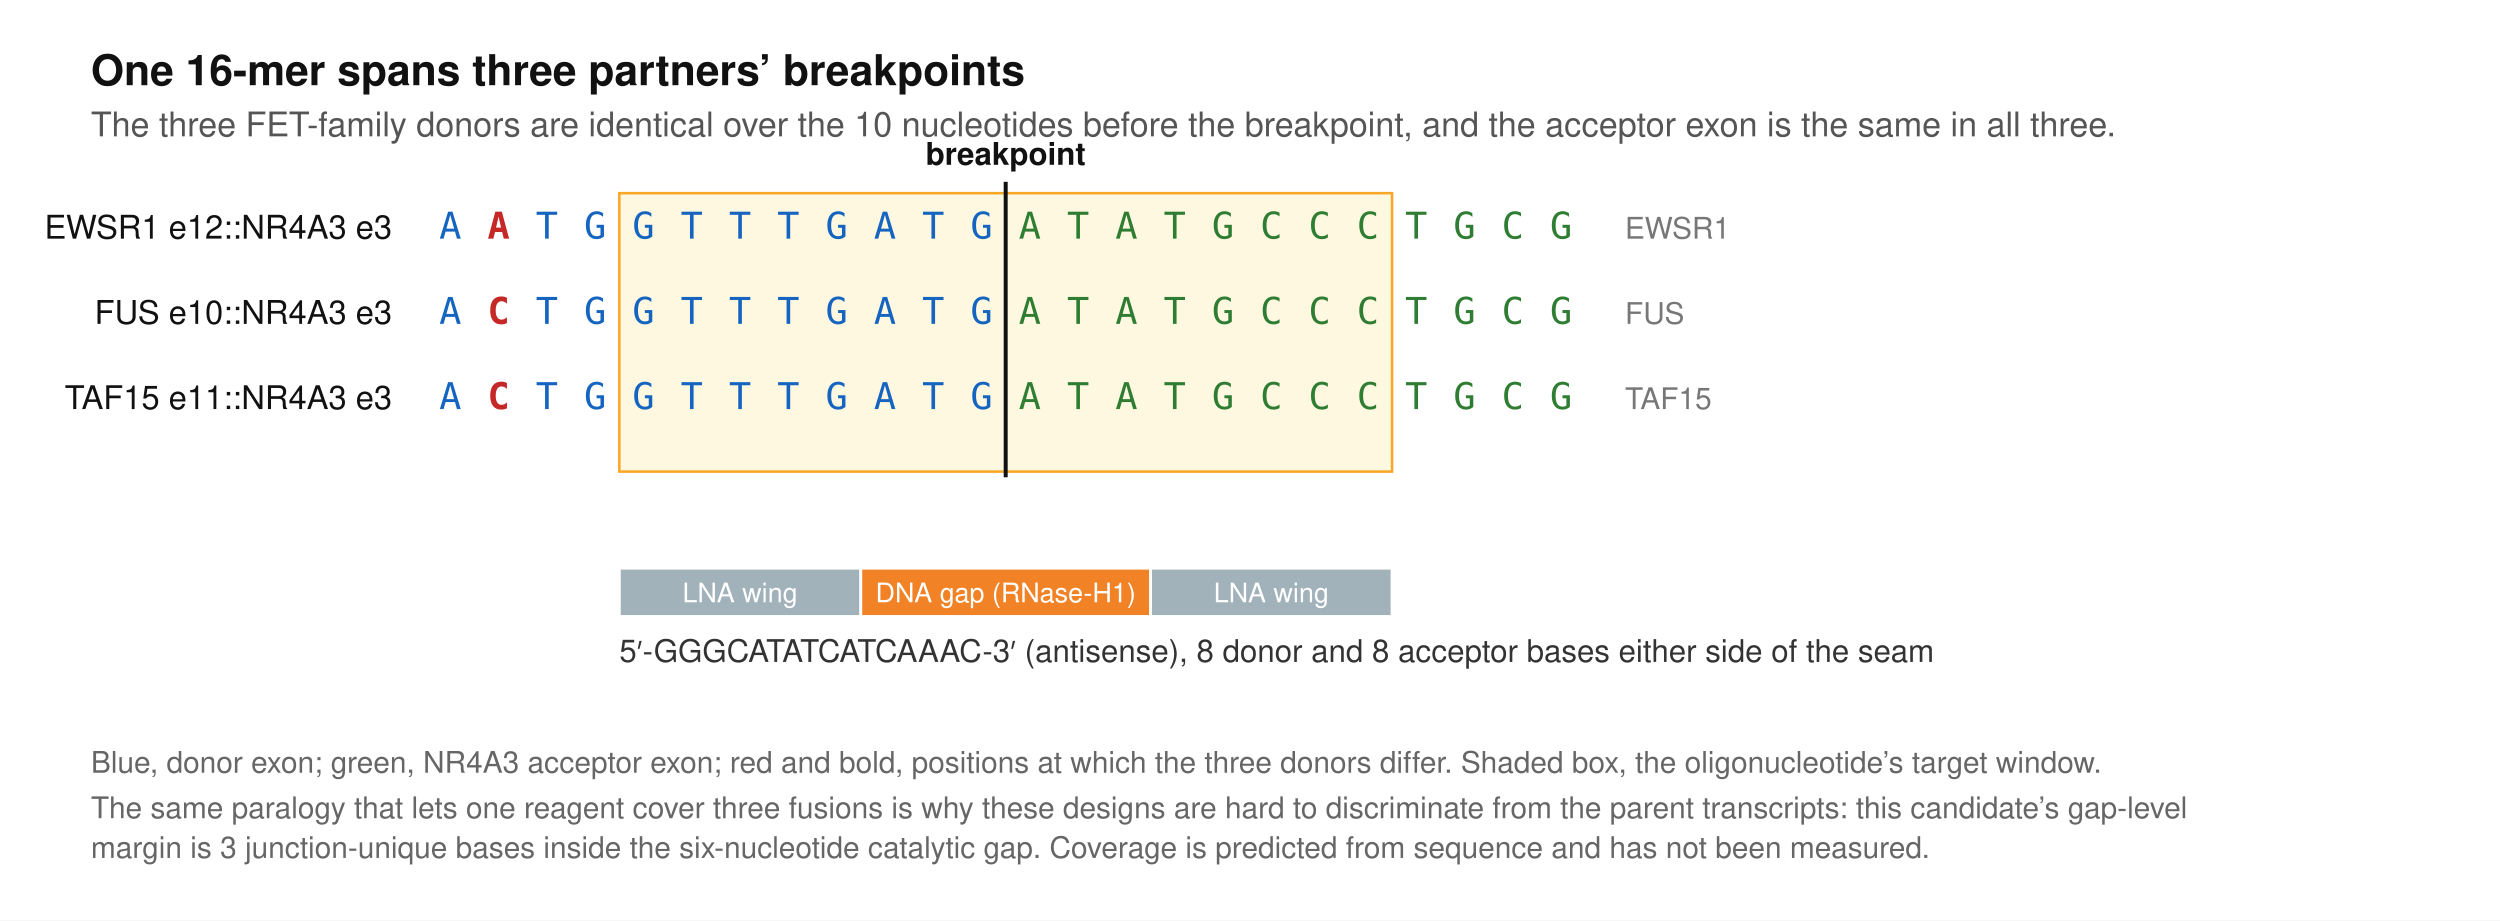
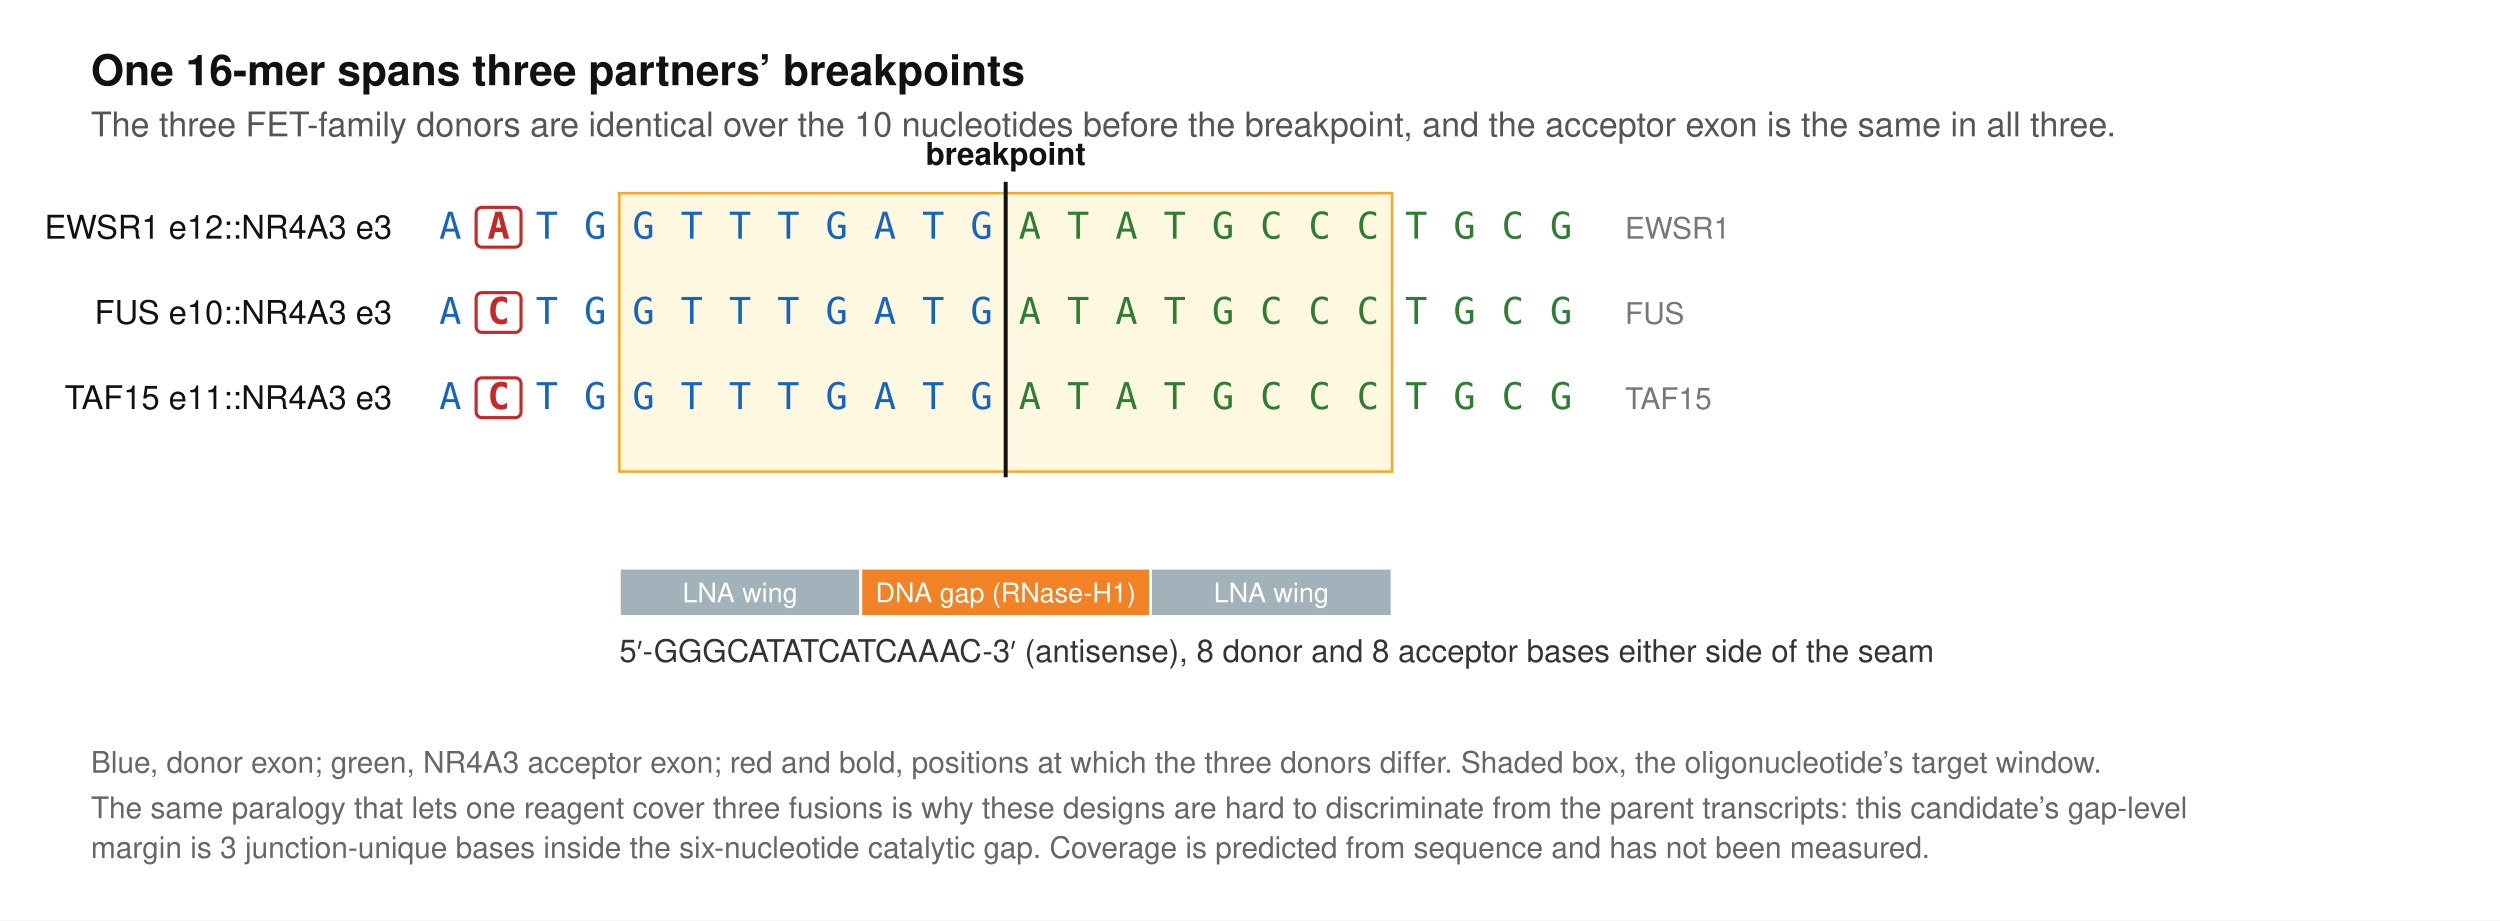
<svg xmlns="http://www.w3.org/2000/svg" width="880" height="324" viewBox="0 0 880 324" font-family="Helvetica,Arial,sans-serif">
  <rect width="880" height="324" fill="#ffffff" />
  <text x="32" y="30" font-size="15" fill="#111" font-weight="600">One 16-mer spans three partners’ breakpoints</text>
  <text x="32" y="48" font-size="12" fill="#555">The three FET-family donors are identical over the 10 nucleotides before the breakpoint, and the acceptor exon is the same in all three.</text>
  <rect x="218" y="68" width="272" height="98" fill="#fff8e1" stroke="#f9a825" stroke-width="0.9" />
  <text x="138" y="84" font-size="11.5" fill="#111" text-anchor="end">EWSR1 e12::NR4A3 e3</text>
  <text x="158.5" y="84" font-size="13" fill="#1565c0" font-family="monospace" font-weight="400" text-anchor="middle">A</text>
+   <rect x="167.6" y="73" width="15.8" height="14" rx="2" fill="none" stroke="#c62828" stroke-width="1.1" />
  <text x="175.5" y="84" font-size="13" fill="#c62828" font-family="monospace" font-weight="700" text-anchor="middle">A</text>
  <text x="192.5" y="84" font-size="13" fill="#1565c0" font-family="monospace" font-weight="400" text-anchor="middle">T</text>
  <text x="209.5" y="84" font-size="13" fill="#1565c0" font-family="monospace" font-weight="400" text-anchor="middle">G</text>
  <text x="226.5" y="84" font-size="13" fill="#1565c0" font-family="monospace" font-weight="400" text-anchor="middle">G</text>
  <text x="243.5" y="84" font-size="13" fill="#1565c0" font-family="monospace" font-weight="400" text-anchor="middle">T</text>
  <text x="260.5" y="84" font-size="13" fill="#1565c0" font-family="monospace" font-weight="400" text-anchor="middle">T</text>
  <text x="277.5" y="84" font-size="13" fill="#1565c0" font-family="monospace" font-weight="400" text-anchor="middle">T</text>
  <text x="294.5" y="84" font-size="13" fill="#1565c0" font-family="monospace" font-weight="400" text-anchor="middle">G</text>
  <text x="311.5" y="84" font-size="13" fill="#1565c0" font-family="monospace" font-weight="400" text-anchor="middle">A</text>
  <text x="328.5" y="84" font-size="13" fill="#1565c0" font-family="monospace" font-weight="400" text-anchor="middle">T</text>
  <text x="345.5" y="84" font-size="13" fill="#1565c0" font-family="monospace" font-weight="400" text-anchor="middle">G</text>
  <text x="362.5" y="84" font-size="13" fill="#2e7d32" font-family="monospace" font-weight="400" text-anchor="middle">A</text>
  <text x="379.5" y="84" font-size="13" fill="#2e7d32" font-family="monospace" font-weight="400" text-anchor="middle">T</text>
  <text x="396.5" y="84" font-size="13" fill="#2e7d32" font-family="monospace" font-weight="400" text-anchor="middle">A</text>
  <text x="413.5" y="84" font-size="13" fill="#2e7d32" font-family="monospace" font-weight="400" text-anchor="middle">T</text>
  <text x="430.5" y="84" font-size="13" fill="#2e7d32" font-family="monospace" font-weight="400" text-anchor="middle">G</text>
  <text x="447.5" y="84" font-size="13" fill="#2e7d32" font-family="monospace" font-weight="400" text-anchor="middle">C</text>
  <text x="464.5" y="84" font-size="13" fill="#2e7d32" font-family="monospace" font-weight="400" text-anchor="middle">C</text>
  <text x="481.5" y="84" font-size="13" fill="#2e7d32" font-family="monospace" font-weight="400" text-anchor="middle">C</text>
  <text x="498.5" y="84" font-size="13" fill="#2e7d32" font-family="monospace" font-weight="400" text-anchor="middle">T</text>
  <text x="515.5" y="84" font-size="13" fill="#2e7d32" font-family="monospace" font-weight="400" text-anchor="middle">G</text>
  <text x="532.5" y="84" font-size="13" fill="#2e7d32" font-family="monospace" font-weight="400" text-anchor="middle">C</text>
  <text x="549.5" y="84" font-size="13" fill="#2e7d32" font-family="monospace" font-weight="400" text-anchor="middle">G</text>
  <text x="572" y="84" font-size="10.5" fill="#777">EWSR1</text>
  <text x="138" y="114" font-size="11.5" fill="#111" text-anchor="end">FUS e10::NR4A3 e3</text>
  <text x="158.5" y="114" font-size="13" fill="#1565c0" font-family="monospace" font-weight="400" text-anchor="middle">A</text>
+   <rect x="167.6" y="103" width="15.8" height="14" rx="2" fill="none" stroke="#c62828" stroke-width="1.1" />
  <text x="175.5" y="114" font-size="13" fill="#c62828" font-family="monospace" font-weight="700" text-anchor="middle">C</text>
  <text x="192.5" y="114" font-size="13" fill="#1565c0" font-family="monospace" font-weight="400" text-anchor="middle">T</text>
  <text x="209.5" y="114" font-size="13" fill="#1565c0" font-family="monospace" font-weight="400" text-anchor="middle">G</text>
  <text x="226.5" y="114" font-size="13" fill="#1565c0" font-family="monospace" font-weight="400" text-anchor="middle">G</text>
  <text x="243.5" y="114" font-size="13" fill="#1565c0" font-family="monospace" font-weight="400" text-anchor="middle">T</text>
  <text x="260.5" y="114" font-size="13" fill="#1565c0" font-family="monospace" font-weight="400" text-anchor="middle">T</text>
  <text x="277.5" y="114" font-size="13" fill="#1565c0" font-family="monospace" font-weight="400" text-anchor="middle">T</text>
  <text x="294.5" y="114" font-size="13" fill="#1565c0" font-family="monospace" font-weight="400" text-anchor="middle">G</text>
  <text x="311.5" y="114" font-size="13" fill="#1565c0" font-family="monospace" font-weight="400" text-anchor="middle">A</text>
  <text x="328.5" y="114" font-size="13" fill="#1565c0" font-family="monospace" font-weight="400" text-anchor="middle">T</text>
  <text x="345.5" y="114" font-size="13" fill="#1565c0" font-family="monospace" font-weight="400" text-anchor="middle">G</text>
  <text x="362.5" y="114" font-size="13" fill="#2e7d32" font-family="monospace" font-weight="400" text-anchor="middle">A</text>
  <text x="379.5" y="114" font-size="13" fill="#2e7d32" font-family="monospace" font-weight="400" text-anchor="middle">T</text>
  <text x="396.5" y="114" font-size="13" fill="#2e7d32" font-family="monospace" font-weight="400" text-anchor="middle">A</text>
  <text x="413.5" y="114" font-size="13" fill="#2e7d32" font-family="monospace" font-weight="400" text-anchor="middle">T</text>
  <text x="430.5" y="114" font-size="13" fill="#2e7d32" font-family="monospace" font-weight="400" text-anchor="middle">G</text>
  <text x="447.5" y="114" font-size="13" fill="#2e7d32" font-family="monospace" font-weight="400" text-anchor="middle">C</text>
  <text x="464.5" y="114" font-size="13" fill="#2e7d32" font-family="monospace" font-weight="400" text-anchor="middle">C</text>
  <text x="481.5" y="114" font-size="13" fill="#2e7d32" font-family="monospace" font-weight="400" text-anchor="middle">C</text>
  <text x="498.5" y="114" font-size="13" fill="#2e7d32" font-family="monospace" font-weight="400" text-anchor="middle">T</text>
  <text x="515.5" y="114" font-size="13" fill="#2e7d32" font-family="monospace" font-weight="400" text-anchor="middle">G</text>
  <text x="532.5" y="114" font-size="13" fill="#2e7d32" font-family="monospace" font-weight="400" text-anchor="middle">C</text>
  <text x="549.5" y="114" font-size="13" fill="#2e7d32" font-family="monospace" font-weight="400" text-anchor="middle">G</text>
  <text x="572" y="114" font-size="10.5" fill="#777">FUS</text>
  <text x="138" y="144" font-size="11.5" fill="#111" text-anchor="end">TAF15 e11::NR4A3 e3</text>
  <text x="158.5" y="144" font-size="13" fill="#1565c0" font-family="monospace" font-weight="400" text-anchor="middle">A</text>
+   <rect x="167.6" y="133" width="15.8" height="14" rx="2" fill="none" stroke="#c62828" stroke-width="1.1" />
  <text x="175.5" y="144" font-size="13" fill="#c62828" font-family="monospace" font-weight="700" text-anchor="middle">C</text>
  <text x="192.5" y="144" font-size="13" fill="#1565c0" font-family="monospace" font-weight="400" text-anchor="middle">T</text>
  <text x="209.5" y="144" font-size="13" fill="#1565c0" font-family="monospace" font-weight="400" text-anchor="middle">G</text>
  <text x="226.5" y="144" font-size="13" fill="#1565c0" font-family="monospace" font-weight="400" text-anchor="middle">G</text>
  <text x="243.5" y="144" font-size="13" fill="#1565c0" font-family="monospace" font-weight="400" text-anchor="middle">T</text>
  <text x="260.5" y="144" font-size="13" fill="#1565c0" font-family="monospace" font-weight="400" text-anchor="middle">T</text>
  <text x="277.5" y="144" font-size="13" fill="#1565c0" font-family="monospace" font-weight="400" text-anchor="middle">T</text>
  <text x="294.5" y="144" font-size="13" fill="#1565c0" font-family="monospace" font-weight="400" text-anchor="middle">G</text>
  <text x="311.5" y="144" font-size="13" fill="#1565c0" font-family="monospace" font-weight="400" text-anchor="middle">A</text>
  <text x="328.5" y="144" font-size="13" fill="#1565c0" font-family="monospace" font-weight="400" text-anchor="middle">T</text>
  <text x="345.5" y="144" font-size="13" fill="#1565c0" font-family="monospace" font-weight="400" text-anchor="middle">G</text>
  <text x="362.5" y="144" font-size="13" fill="#2e7d32" font-family="monospace" font-weight="400" text-anchor="middle">A</text>
  <text x="379.5" y="144" font-size="13" fill="#2e7d32" font-family="monospace" font-weight="400" text-anchor="middle">T</text>
  <text x="396.5" y="144" font-size="13" fill="#2e7d32" font-family="monospace" font-weight="400" text-anchor="middle">A</text>
  <text x="413.5" y="144" font-size="13" fill="#2e7d32" font-family="monospace" font-weight="400" text-anchor="middle">T</text>
  <text x="430.5" y="144" font-size="13" fill="#2e7d32" font-family="monospace" font-weight="400" text-anchor="middle">G</text>
  <text x="447.5" y="144" font-size="13" fill="#2e7d32" font-family="monospace" font-weight="400" text-anchor="middle">C</text>
  <text x="464.5" y="144" font-size="13" fill="#2e7d32" font-family="monospace" font-weight="400" text-anchor="middle">C</text>
  <text x="481.5" y="144" font-size="13" fill="#2e7d32" font-family="monospace" font-weight="400" text-anchor="middle">C</text>
  <text x="498.5" y="144" font-size="13" fill="#2e7d32" font-family="monospace" font-weight="400" text-anchor="middle">T</text>
  <text x="515.5" y="144" font-size="13" fill="#2e7d32" font-family="monospace" font-weight="400" text-anchor="middle">G</text>
  <text x="532.5" y="144" font-size="13" fill="#2e7d32" font-family="monospace" font-weight="400" text-anchor="middle">C</text>
  <text x="549.5" y="144" font-size="13" fill="#2e7d32" font-family="monospace" font-weight="400" text-anchor="middle">G</text>
  <text x="572" y="144" font-size="10.5" fill="#777">TAF15</text>
  <line x1="354" y1="64" x2="354" y2="168" stroke="#111" stroke-width="1.4" />
  <text x="354" y="58" font-size="11" fill="#111" text-anchor="middle" font-weight="600">breakpoint</text>
  <rect x="218" y="200" width="85" height="17" fill="#90a4ae" opacity="0.85" stroke="#ffffff" />
  <text x="260.5" y="212" font-size="9.5" fill="#ffffff" text-anchor="middle">LNA wing</text>
  <rect x="303" y="200" width="102" height="17" fill="#ef6c00" opacity="0.85" stroke="#ffffff" />
  <text x="354.0" y="212" font-size="9.5" fill="#ffffff" text-anchor="middle">DNA gap (RNase-H1)</text>
  <rect x="405" y="200" width="85" height="17" fill="#90a4ae" opacity="0.85" stroke="#ffffff" />
  <text x="447.5" y="212" font-size="9.5" fill="#ffffff" text-anchor="middle">LNA wing</text>
  <text x="218" y="233" font-size="11" fill="#333">5′-GGGCATATCATCAAAC-3′ (antisense), 8 donor and 8 acceptor bases either side of the seam</text>
  <text x="32" y="272" font-size="10.5" fill="#666">Blue, donor exon; green, NR4A3 acceptor exon; red and bold, positions at which the three donors differ. Shaded box, the oligonucleotide’s target window.</text>
  <text x="32" y="288" font-size="10.5" fill="#666">The same paralogy that lets one reagent cover three fusions is why these designs are hard to discriminate from the parent transcripts: this candidate’s gap-level</text>
  <text x="32" y="302" font-size="10.5" fill="#666">margin is 3 junction-unique bases inside the six-nucleotide catalytic gap. Coverage is predicted from sequence and has not been measured.</text>
</svg>
